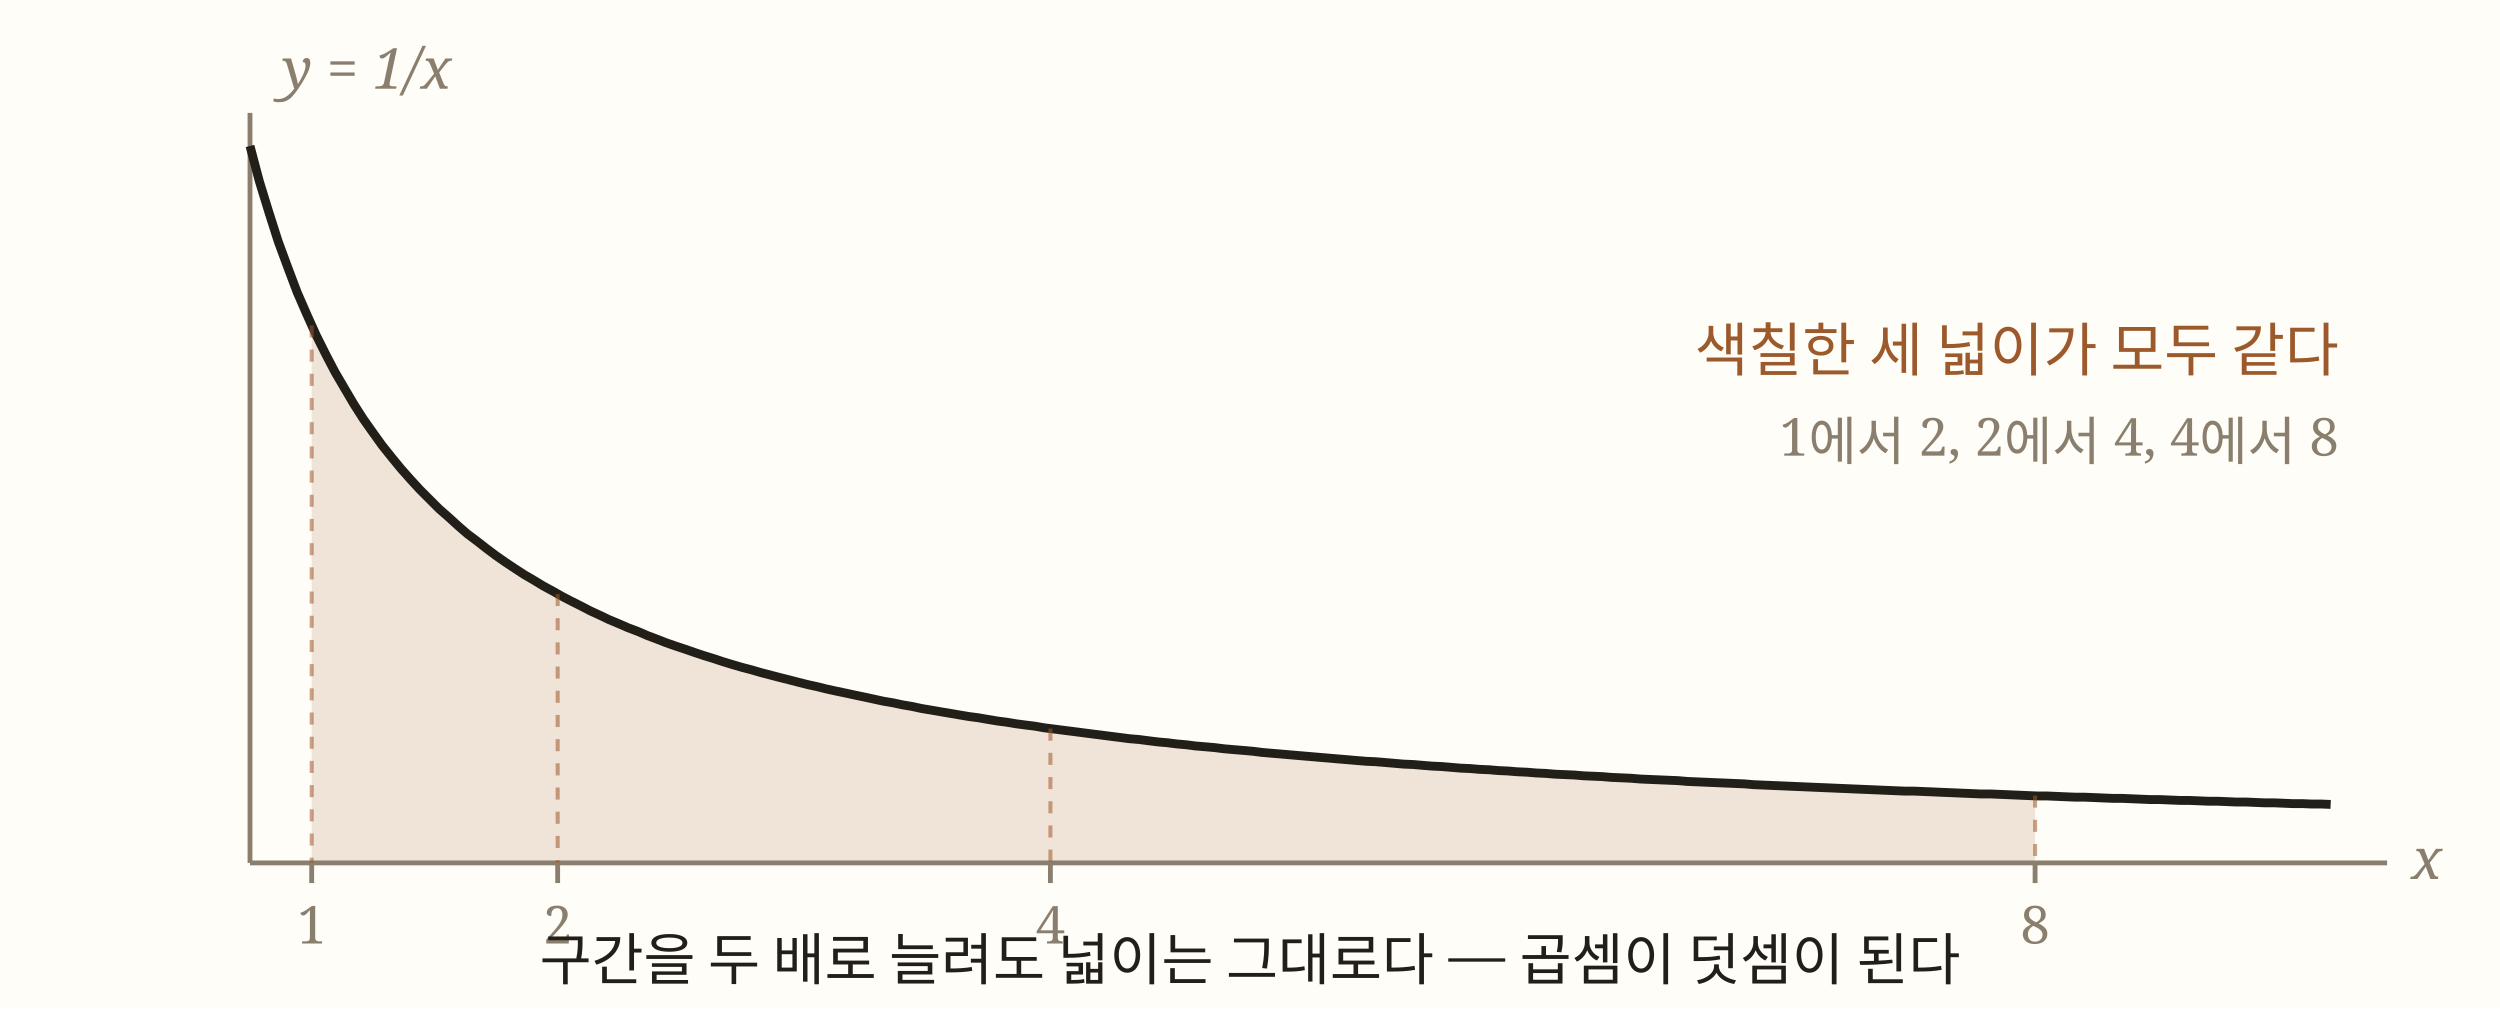
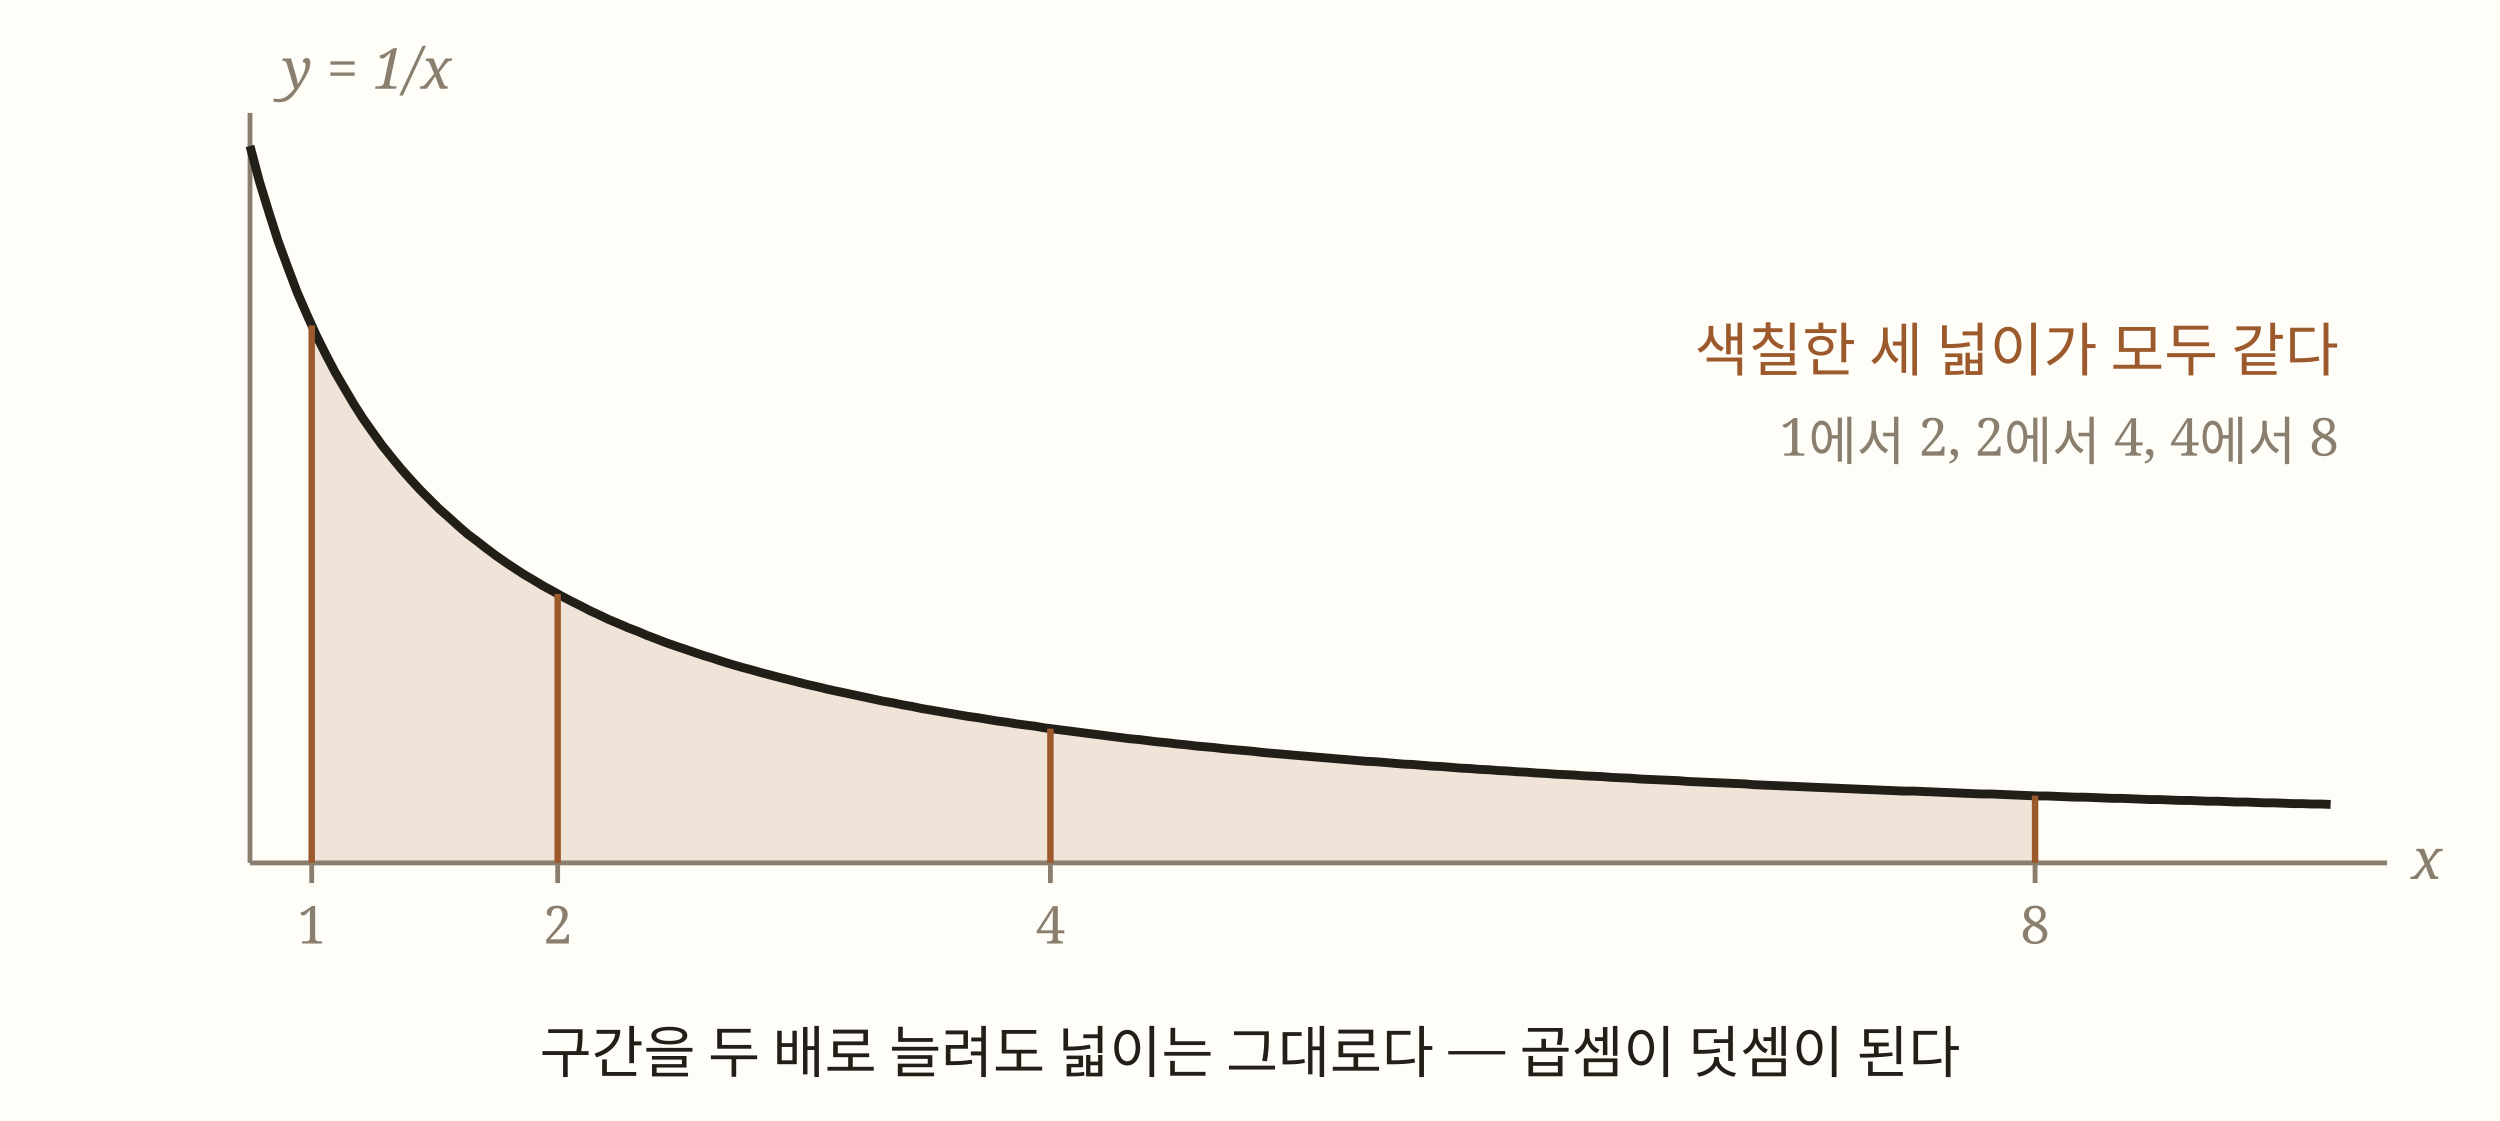
- <svg xmlns="http://www.w3.org/2000/svg" viewBox="0 0 620 250" role="img" aria-label="y=1/x 아래에서 1에서 2, 2에서 4, 4에서 8 구간의 넓이가 서로 같다">
-   <rect width="620" height="250" fill="#FFFDF7" />
+ <svg xmlns="http://www.w3.org/2000/svg" viewBox="0 0 620 278" role="img" aria-label="y=1/x 아래에서 1에서 2, 2에서 4, 4에서 8 구간의 넓이가 서로 같다">
+   <rect width="620" height="278" fill="#FFFDF7" />
  <path d="M77.3,214.0 L77.3,80.7 L78.8,83.9 L80.3,87.0 L81.8,90.0 L83.4,92.8 L84.9,95.5 L86.4,98.1 L88.0,100.5 L89.5,102.9 L91.0,105.2 L92.5,107.3 L94.1,109.4 L95.6,111.4 L97.1,113.4 L98.6,115.2 L100.2,117.0 L101.7,118.8 L103.2,120.4 L104.7,122.0 L106.3,123.6 L107.8,125.1 L109.3,126.6 L110.9,128.0 L112.4,129.3 L113.9,130.7 L115.4,131.9 L117.0,133.2 L118.5,134.4 L120.0,135.6 L121.5,136.7 L123.1,137.8 L124.6,138.9 L126.1,139.9 L127.6,140.9 L129.2,141.9 L130.7,142.9 L132.2,143.8 L133.8,144.7 L135.3,145.6 L136.8,146.5 L138.3,147.3 L138.3,214.0 Z" fill="#9C5A2C" fill-opacity="0.16" stroke="none" />
  <path d="M138.3,214.0 L138.3,147.3 L141.4,149.0 L144.4,150.5 L147.5,152.0 L150.5,153.4 L153.6,154.7 L156.7,156.0 L159.7,157.3 L162.8,158.4 L165.8,159.6 L168.9,160.7 L171.9,161.7 L175.0,162.7 L178.0,163.7 L181.1,164.6 L184.1,165.5 L187.2,166.4 L190.2,167.2 L193.3,168.0 L196.3,168.8 L199.4,169.6 L202.4,170.3 L205.5,171.0 L208.6,171.7 L211.6,172.3 L214.7,173.0 L217.7,173.6 L220.8,174.2 L223.8,174.8 L226.9,175.4 L229.9,175.9 L233.0,176.4 L236.0,177.0 L239.1,177.5 L242.1,178.0 L245.2,178.4 L248.2,178.9 L251.3,179.4 L254.4,179.8 L257.4,180.2 L260.5,180.7 L260.5,214.0 Z" fill="#9C5A2C" fill-opacity="0.16" stroke="none" />
  <path d="M260.5,214.0 L260.5,180.7 L266.6,181.5 L272.7,182.3 L278.8,183.0 L284.9,183.7 L291.0,184.4 L297.1,185.0 L303.2,185.6 L309.3,186.2 L315.4,186.8 L321.5,187.3 L327.6,187.9 L333.7,188.4 L339.8,188.8 L346.0,189.3 L352.1,189.8 L358.2,190.2 L364.3,190.6 L370.4,191.0 L376.5,191.4 L382.6,191.8 L388.7,192.1 L394.8,192.5 L400.9,192.8 L407.0,193.2 L413.1,193.5 L419.2,193.8 L425.3,194.1 L431.4,194.4 L437.6,194.7 L443.7,195.0 L449.8,195.2 L455.9,195.5 L462.0,195.7 L468.1,196.0 L474.2,196.2 L480.3,196.5 L486.4,196.7 L492.5,196.9 L498.6,197.1 L504.7,197.3 L504.7,214.0 Z" fill="#9C5A2C" fill-opacity="0.16" stroke="none" />
  <line x1="62" y1="214" x2="592" y2="214" stroke="#8A7F6E" stroke-width="1.2" />
  <line x1="62" y1="214" x2="62" y2="28" stroke="#8A7F6E" stroke-width="1.2" />
  <polyline points="62.0,36.2 64.3,44.9 66.7,52.7 69.0,59.9 71.4,66.4 73.7,72.5 76.1,78.0 78.4,83.1 80.8,87.9 83.1,92.3 85.5,96.4 87.8,100.3 90.1,103.9 92.5,107.3 94.8,110.5 97.2,113.5 99.5,116.3 101.9,119.0 104.2,121.5 106.6,123.9 108.9,126.2 111.3,128.3 113.6,130.4 115.9,132.4 118.3,134.2 120.6,136.0 123.0,137.8 125.3,139.4 127.7,141.0 130.0,142.5 132.4,143.9 134.7,145.3 137.1,146.6 139.4,147.9 141.7,149.1 144.1,150.3 146.4,151.5 148.8,152.6 151.1,153.7 153.5,154.7 155.8,155.7 158.2,156.6 160.5,157.6 162.9,158.5 165.2,159.4 167.5,160.2 169.9,161.0 172.2,161.8 174.6,162.6 176.9,163.3 179.3,164.1 181.6,164.8 184.0,165.5 186.3,166.1 188.7,166.8 191.0,167.4 193.3,168.0 195.7,168.6 198.0,169.2 200.4,169.8 202.7,170.3 205.1,170.9 207.4,171.4 209.8,171.9 212.1,172.4 214.5,172.9 216.8,173.4 219.1,173.9 221.5,174.3 223.8,174.8 226.2,175.2 228.5,175.7 230.9,176.1 233.2,176.5 235.6,176.9 237.9,177.3 240.3,177.7 242.6,178.0 244.9,178.4 247.3,178.8 249.6,179.1 252.0,179.5 254.3,179.8 256.7,180.1 259.0,180.5 261.4,180.8 263.7,181.1 266.1,181.4 268.4,181.7 270.7,182.0 273.1,182.3 275.4,182.6 277.8,182.9 280.1,183.2 282.5,183.4 284.8,183.7 287.2,184.0 289.5,184.2 291.9,184.5 294.2,184.7 296.5,185.0 298.9,185.2 301.2,185.4 303.6,185.7 305.9,185.9 308.3,186.1 310.6,186.3 313.0,186.6 315.3,186.8 317.7,187.0 320.0,187.2 322.3,187.4 324.7,187.6 327.0,187.8 329.4,188.0 331.7,188.2 334.1,188.4 336.4,188.6 338.8,188.8 341.1,188.9 343.5,189.1 345.8,189.3 348.1,189.5 350.5,189.6 352.8,189.8 355.2,190.0 357.5,190.1 359.9,190.3 362.2,190.5 364.6,190.6 366.9,190.8 369.3,190.9 371.6,191.1 373.9,191.2 376.3,191.4 378.6,191.5 381.0,191.7 383.3,191.8 385.7,192.0 388.0,192.1 390.4,192.2 392.7,192.4 395.1,192.5 397.4,192.6 399.7,192.8 402.1,192.9 404.4,193.0 406.8,193.2 409.1,193.3 411.5,193.4 413.8,193.5 416.2,193.6 418.5,193.8 420.9,193.9 423.2,194.0 425.5,194.1 427.9,194.2 430.2,194.3 432.6,194.4 434.9,194.6 437.3,194.7 439.6,194.8 442.0,194.9 444.3,195.0 446.7,195.1 449.0,195.2 451.3,195.3 453.7,195.4 456.0,195.5 458.4,195.6 460.7,195.7 463.1,195.8 465.4,195.9 467.8,196.0 470.1,196.1 472.5,196.2 474.8,196.2 477.1,196.3 479.5,196.4 481.8,196.5 484.2,196.6 486.5,196.7 488.9,196.8 491.2,196.9 493.6,196.9 495.9,197.0 498.3,197.1 500.6,197.2 502.9,197.3 505.3,197.4 507.6,197.4 510.0,197.5 512.3,197.6 514.7,197.7 517.0,197.7 519.4,197.8 521.7,197.9 524.1,198.0 526.4,198.0 528.7,198.1 531.1,198.2 533.4,198.3 535.8,198.3 538.1,198.4 540.5,198.5 542.8,198.5 545.2,198.6 547.5,198.7 549.9,198.7 552.2,198.8 554.5,198.9 556.9,198.9 559.2,199.0 561.6,199.1 563.9,199.1 566.3,199.2 568.6,199.3 571.0,199.3 573.3,199.4 575.7,199.4 578.0,199.5" fill="none" stroke="#221E18" stroke-width="2.2" />
  <line x1="77.3" y1="214" x2="77.3" y2="219" stroke="#8A7F6E" stroke-width="1.2" />
  <text x="77.3" y="234" font-family="EB Garamond, Georgia, serif" font-size="13" fill="#8A7F6E" text-anchor="middle">1</text>
  <line x1="138.3" y1="214" x2="138.3" y2="219" stroke="#8A7F6E" stroke-width="1.2" />
  <text x="138.3" y="234" font-family="EB Garamond, Georgia, serif" font-size="13" fill="#8A7F6E" text-anchor="middle">2</text>
  <line x1="260.5" y1="214" x2="260.5" y2="219" stroke="#8A7F6E" stroke-width="1.2" />
  <text x="260.5" y="234" font-family="EB Garamond, Georgia, serif" font-size="13" fill="#8A7F6E" text-anchor="middle">4</text>
  <line x1="504.7" y1="214" x2="504.7" y2="219" stroke="#8A7F6E" stroke-width="1.2" />
  <text x="504.7" y="234" font-family="EB Garamond, Georgia, serif" font-size="13" fill="#8A7F6E" text-anchor="middle">8</text>
  <text x="598" y="218" font-family="EB Garamond, Georgia, serif" font-style="italic" font-size="14" fill="#8A7F6E">x</text>
  <text x="70" y="22" font-family="EB Garamond, Georgia, serif" font-style="italic" font-size="14" fill="#8A7F6E">y = 1/x</text>
-   <text x="310" y="243" font-family="EB Garamond, Georgia, serif" font-size="14" fill="#221E18" text-anchor="middle">구간을 두 배로 늘려도 넓이는 그대로다 — 곱셈이 덧셈이 된다</text>
-   <line x1="77.3" y1="80.7" x2="77.3" y2="214" stroke="#9C5A2C" stroke-width="1" stroke-opacity="0.55" stroke-dasharray="3 3" />
-   <line x1="138.3" y1="147.3" x2="138.3" y2="214" stroke="#9C5A2C" stroke-width="1" stroke-opacity="0.55" stroke-dasharray="3 3" />
-   <line x1="260.5" y1="180.7" x2="260.5" y2="214" stroke="#9C5A2C" stroke-width="1" stroke-opacity="0.55" stroke-dasharray="3 3" />
-   <line x1="504.7" y1="197.3" x2="504.7" y2="214" stroke="#9C5A2C" stroke-width="1" stroke-opacity="0.55" stroke-dasharray="3 3" />
+   <text x="310" y="266" font-family="EB Garamond, Georgia, serif" font-size="14" fill="#221E18" text-anchor="middle">구간을 두 배로 늘려도 넓이는 그대로다 — 곱셈이 덧셈이 된다</text>
+   <line x1="77.3" y1="80.7" x2="77.3" y2="214" stroke="#9C5A2C" stroke-width="1.6" />
+   <line x1="138.3" y1="147.3" x2="138.3" y2="214" stroke="#9C5A2C" stroke-width="1.6" />
+   <line x1="260.5" y1="180.7" x2="260.5" y2="214" stroke="#9C5A2C" stroke-width="1.6" />
+   <line x1="504.7" y1="197.3" x2="504.7" y2="214" stroke="#9C5A2C" stroke-width="1.6" />
  <text x="580" y="92" font-family="EB Garamond, Georgia, serif" font-size="14.5" fill="#9C5A2C" text-anchor="end">색칠한 세 넓이가 모두 같다</text>
  <text x="580" y="113" font-family="EB Garamond, Georgia, serif" font-size="13" fill="#8A7F6E" text-anchor="end">1에서 2, 2에서 4, 4에서 8</text>
</svg>
